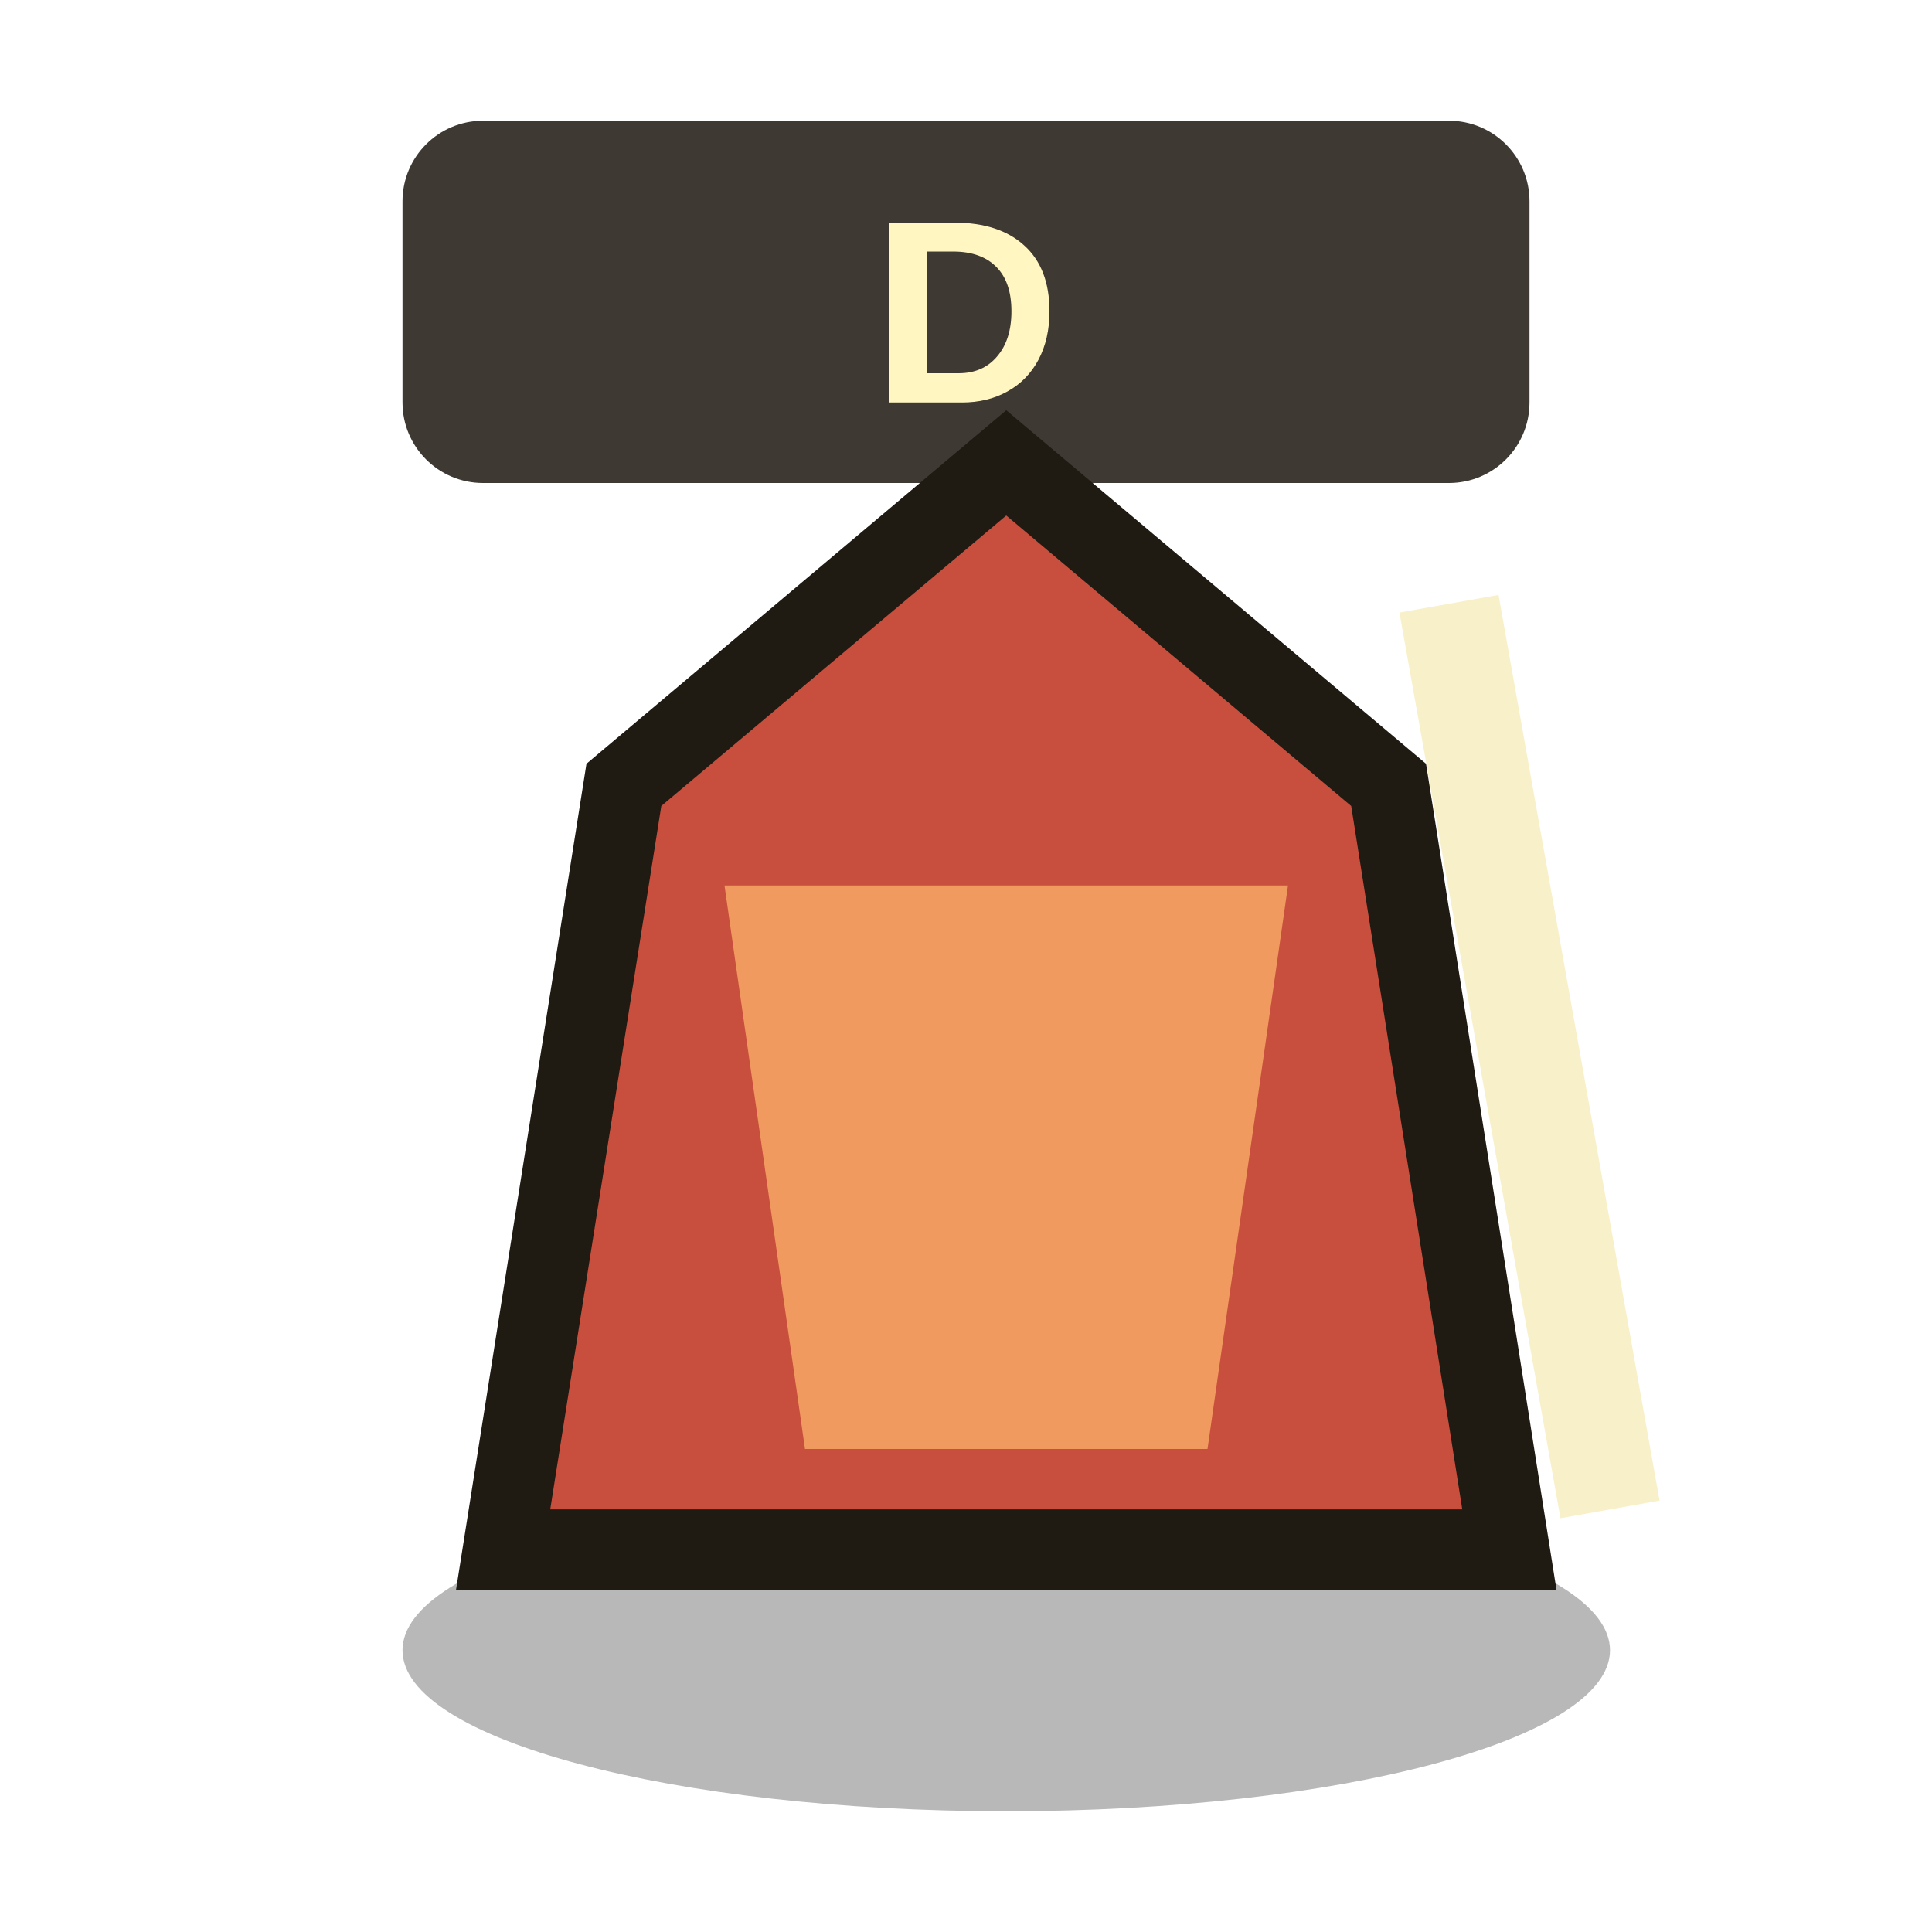
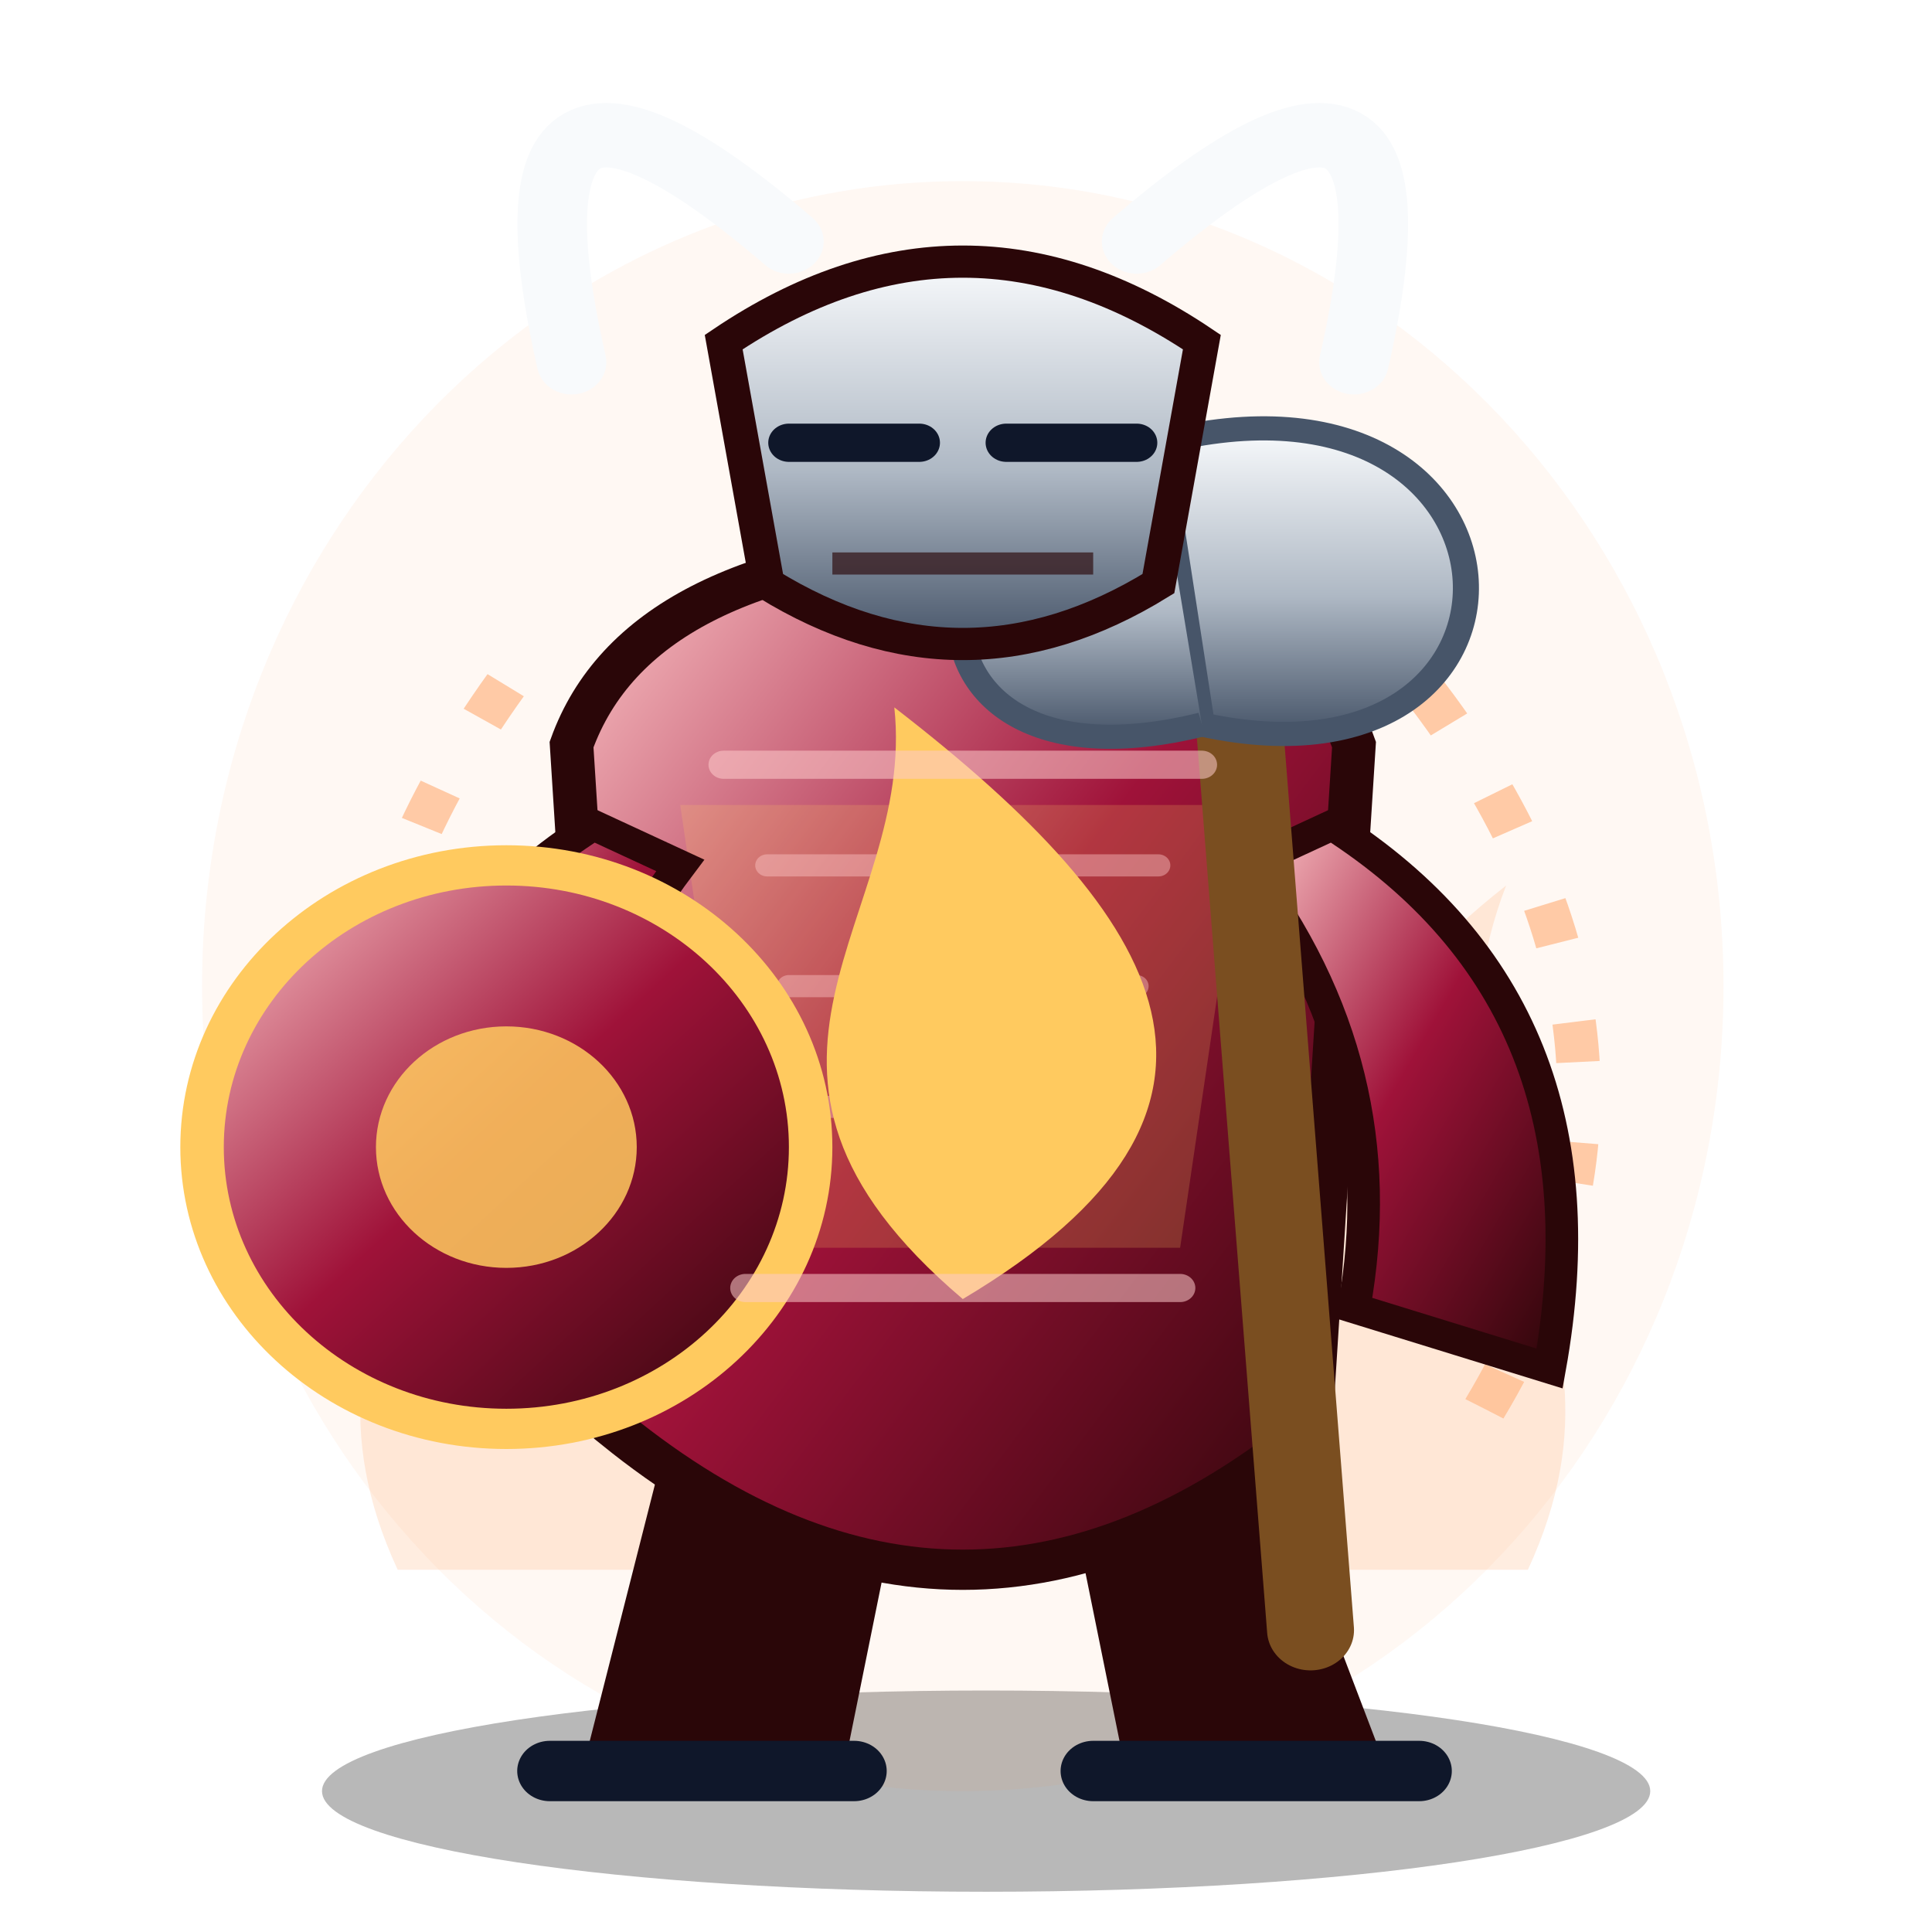
- <svg xmlns="http://www.w3.org/2000/svg" width="96" height="96" viewBox="0 0 96 96">
-   <ellipse cx="50" cy="82" rx="30" ry="8" fill="#000" opacity=".28" />
-   <path d="M25 77 L31 39 L50 23 L69 39 L75 77 Z" fill="#c84f3d" stroke="#1f1a12" stroke-width="4" />
-   <path d="M36 44 H64 L60 72 H40 Z" fill="#ffb36c" opacity=".75" />
-   <path d="M72 30 L80 75" stroke="#f8f0c8" stroke-width="5" />
-   <rect x="20" y="6" width="56" height="18" rx="4" fill="#1f1a12" opacity=".86" />
-   <text x="48" y="20" text-anchor="middle" font-family="Arial, sans-serif" font-size="13" font-weight="800" fill="#fff6c2">D</text>
+ <svg xmlns="http://www.w3.org/2000/svg" width="96" height="96" viewBox="0 0 96 96" role="img" aria-labelledby="unit-demon-title unit-demon-desc">
+   <defs>
+     <linearGradient id="unit-demon-body" x1="0" y1="0" x2="1" y2="1">
+       <stop offset="0%" stop-color="#fecaca" />
+       <stop offset="48%" stop-color="#9f1239" />
+       <stop offset="100%" stop-color="#2a0608" />
+     </linearGradient>
+     <linearGradient id="unit-demon-alt" x1="0" y1="0" x2="1" y2="1">
+       <stop offset="0%" stop-color="#ffca5f" />
+       <stop offset="100%" stop-color="#ff6b1a" />
+     </linearGradient>
+     <linearGradient id="unit-demon-steel" x1="0" y1="0" x2="0" y2="1">
+       <stop offset="0%" stop-color="#f8fafc" />
+       <stop offset="55%" stop-color="#aeb8c4" />
+       <stop offset="100%" stop-color="#475569" />
+     </linearGradient>
+     <radialGradient id="unit-demon-glow" cx="50%" cy="48%" r="50%">
+       <stop offset="0%" stop-color="#ffca5f" stop-opacity=".65" />
+       <stop offset="100%" stop-color="#ffca5f" stop-opacity="0" />
+     </radialGradient>
+   </defs>
+   <ellipse cx="49" cy="89" rx="33" ry="5" fill="#000" opacity=".28" />
+   <g transform="translate(-4 0) scale(1.08 1)">
+     <g opacity=".55">
+       <ellipse cx="48" cy="49" rx="35" ry="40" fill="#ff7a1f" opacity=".10" />
+       <path d="M24 70 Q15 52 27 34 M72 70 Q82 52 69 34" fill="none" stroke="#ff7a1f" stroke-width="2" stroke-dasharray="2 4" opacity=".7" />
+       <path d="M22 78 C16 64 28 58 23 44 C36 55 32 66 40 78 M74 78 C80 64 68 58 73 44 C60 55 64 66 56 78" fill="#ff7a1f" opacity=".25" />
+     </g>
+     <path d="M35 71 L31 88 H42 L45 72 Z M53 72 L56 88 H67 L61 71 Z" fill="#2a0608" stroke="#2a0608" stroke-width="1" />
+     <path d="M29 88 H43 M54 88 H69" stroke="#0f172a" stroke-width="3" stroke-linecap="round" />
+     <path d="M30 37 Q33 28 48 27 Q63 28 66 37 L64 71 Q56 78 48 78 Q40 78 32 71 Z" fill="url(#unit-demon-body)" stroke="#2a0608" stroke-width="2" />
+     <path d="M35 40 H61 L58 62 H38 Z" fill="#ffca5f" opacity=".20" />
+     <path d="M39 43 H57 M40 49 H56 M41 55 H55" stroke="#fecaca" stroke-width="1.1" opacity=".42" stroke-linecap="round" />
+     <path d="M48 64.55 C35.4 53 45.9 45.65 44.85 35.15 C57.45 45.65 62.7 55.1 48 64.55 Z" fill="#ffca5f" />
+     <path d="M31 41 Q18 50 21 68 L30 65 Q28 53 35 43 Z" fill="url(#unit-demon-body)" stroke="#2a0608" stroke-width="1.5" />
+     <path d="M65 41 Q78 50 75 68 L66 65 Q68 53 61 43 Z" fill="url(#unit-demon-body)" stroke="#2a0608" stroke-width="1.5" />
+     <circle cx="27" cy="57" r="14" fill="url(#unit-demon-body)" stroke="#ffca5f" stroke-width="2" />
+     <circle cx="27" cy="57" r="6" fill="#ffca5f" opacity=".85" />
+     <path d="M64 81 L60 26" stroke="#7a4e20" stroke-width="4" stroke-linecap="round" />
+     <path d="M57 22 C75 17 76 40 59 36 Z" fill="url(#unit-demon-steel)" stroke="#475569" stroke-width="1.2" />
+     <path d="M57 23 C45 23 44 40 59 36" fill="url(#unit-demon-steel)" stroke="#475569" stroke-width="1.2" />
+     <path d="M37 17 Q48 9 59 17 L57 29 Q48 35 39 29 Z" fill="url(#unit-demon-steel)" stroke="#2a0608" stroke-width="1.6" />
+     <path d="M40 22 H46 M50 22 H56" stroke="#0f172a" stroke-width="1.9" stroke-linecap="round" />
+     <path d="M42 28 H54" stroke="#2a0608" stroke-width="1.1" opacity=".65" />
+     <path d="M40 12 Q26 -1 30 18 M56 12 Q70 -1 66 18" fill="none" stroke="#f8fafc" stroke-width="3.2" stroke-linecap="round" />
+     <path d="M37 38 H59 M38 64 H58" stroke="#fecaca" stroke-width="1.4" opacity=".55" stroke-linecap="round" />
+   </g>
</svg>
